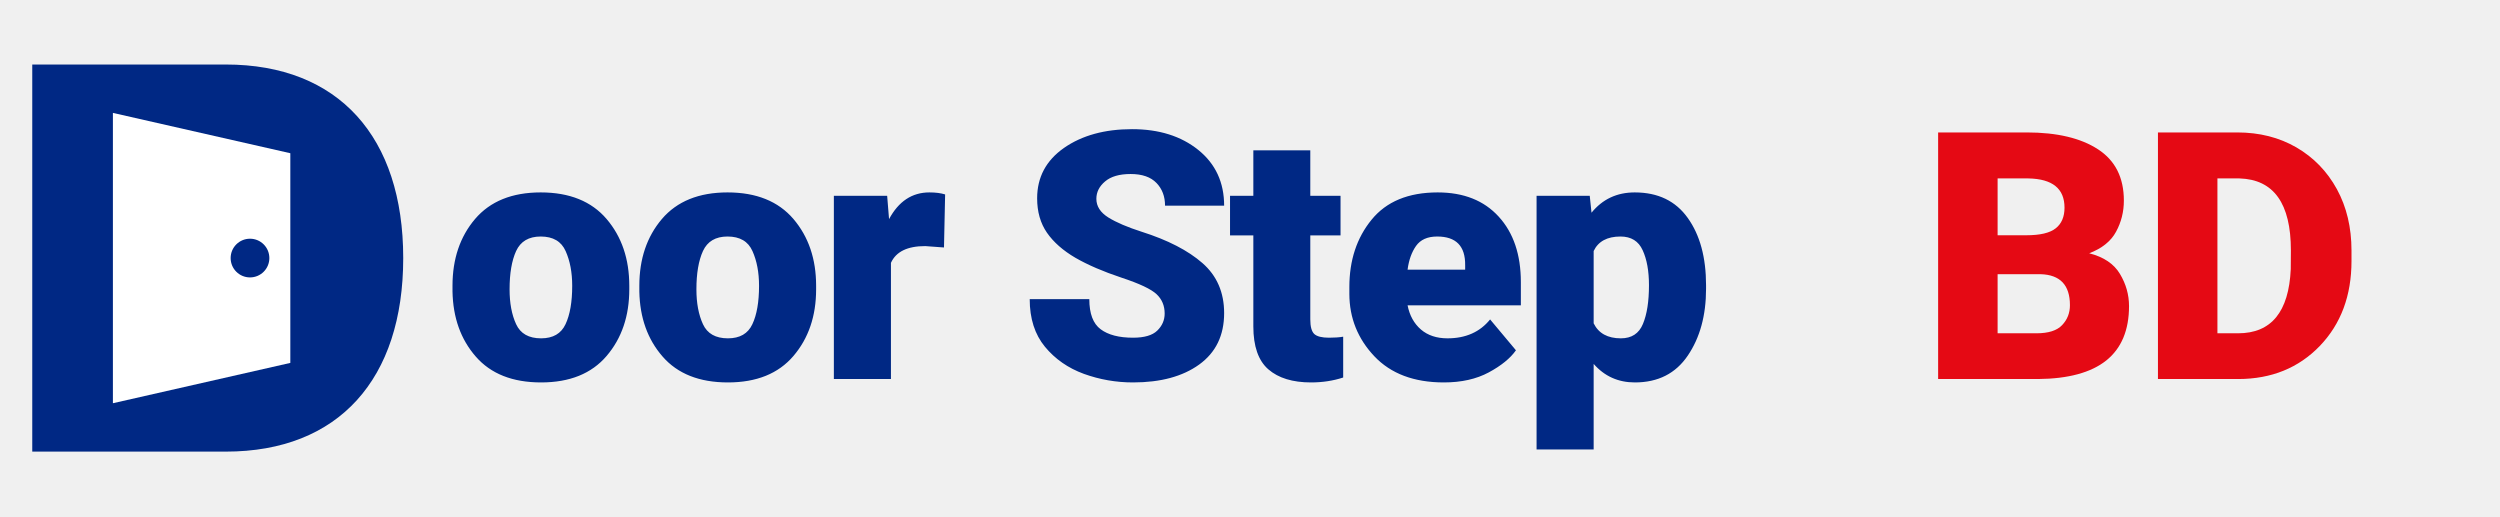
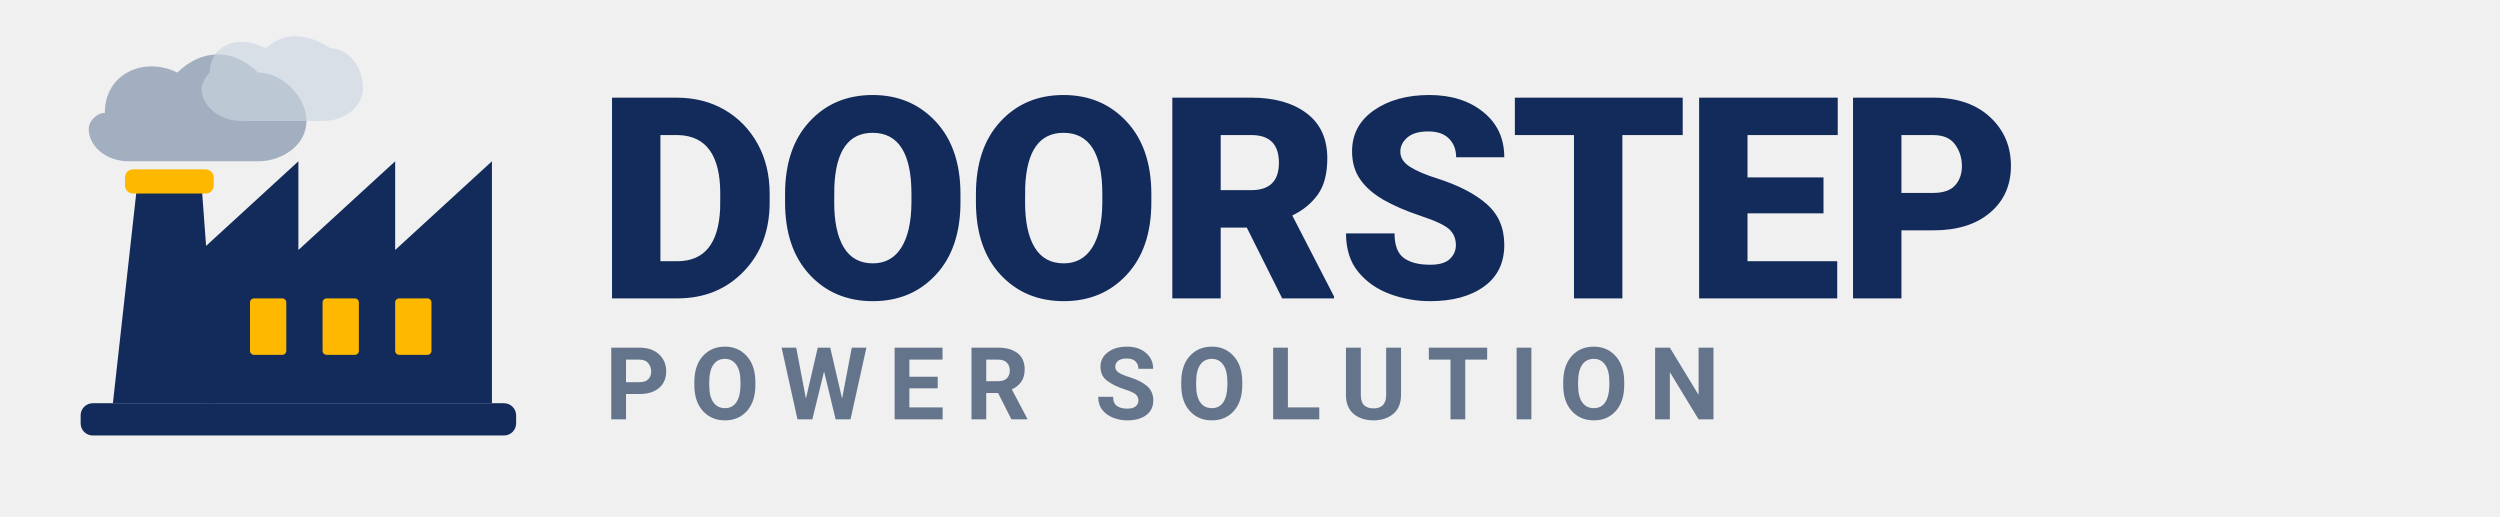
- <svg xmlns="http://www.w3.org/2000/svg" viewBox="0 0 310 64" width="100%" height="100%" fill="none">
-   <path d="M 4 8 H 28 C 42 8 50 17 50 32 C 50 47 42 56 28 56 H 4 V 8 Z" fill="#002884" />
-   <polygon points="14,14 36,19 36,45 14,50" fill="#FFFFFF" />
-   <circle cx="31" cy="32" r="2.4" fill="#002884" />
-   <text x="55" y="47" font-family="system-ui, -apple-system, BlinkMacSystemFont, 'Segoe UI', Roboto, 'Poppins', sans-serif" font-size="43" font-weight="900" letter-spacing="-1px" fill="#002884">oor Step</text>
-   <text x="238" y="47" font-family="system-ui, -apple-system, BlinkMacSystemFont, 'Segoe UI', Roboto, 'Poppins', sans-serif" font-size="43" font-weight="900" letter-spacing="-0.5px" fill="#E50914">BD</text>
+ <svg xmlns="http://www.w3.org/2000/svg" viewBox="0 0 310 64" width="620" height="128" fill="none">
+   <path d="M13 14 C13 9 18 7 22 9 C25 6 29 6 32 9 C35 9 38 12 38 15 C38 18 35 20 32 20 H16 C13 20 11 18 11 16 C11 15 12 14 13 14 Z" fill="#94A3B8" opacity="0.85" />
+   <path d="M26 9 C26 6 29 4 33 6 C35 4 38 4 41 6 C43 6 45 8 45 11 C45 13 43 15 40 15 H30 C27 15 25 13 25 11 C25 10 26 9 26 9 Z" fill="#CBD5E1" opacity="0.65" />
+   <path d="M14 50 L17 23 H25 L27 50 Z" fill="#122B5A" />
+   <rect x="15.5" y="21" width="11" height="3" rx="1" fill="#FFB800" />
+   <path d="M25 50 V31 L37 20 V31 L49 20 V31 L61 20 V50 H25 Z" fill="#122B5A" />
+   <rect x="31" y="37" width="4.5" height="7" rx="0.5" fill="#FFB800" />
+   <rect x="40" y="37" width="4.5" height="7" rx="0.5" fill="#FFB800" />
+   <rect x="49" y="37" width="4.5" height="7" rx="0.5" fill="#FFB800" />
+   <rect x="10" y="50" width="54" height="4" rx="1.5" fill="#122B5A" />
+   <text x="74" y="37" font-family="system-ui, -apple-system, BlinkMacSystemFont, 'Segoe UI', Roboto, 'Poppins', sans-serif" font-size="35" font-weight="900" letter-spacing="-0.5px" fill="#122B5A">DOORSTEP</text>
+   <text x="75" y="52" font-family="system-ui, -apple-system, BlinkMacSystemFont, 'Segoe UI', Roboto, 'Poppins', sans-serif" font-size="12.5" font-weight="700" letter-spacing="2.5px" fill="#64748B">POWER SOLUTION</text>
</svg>
